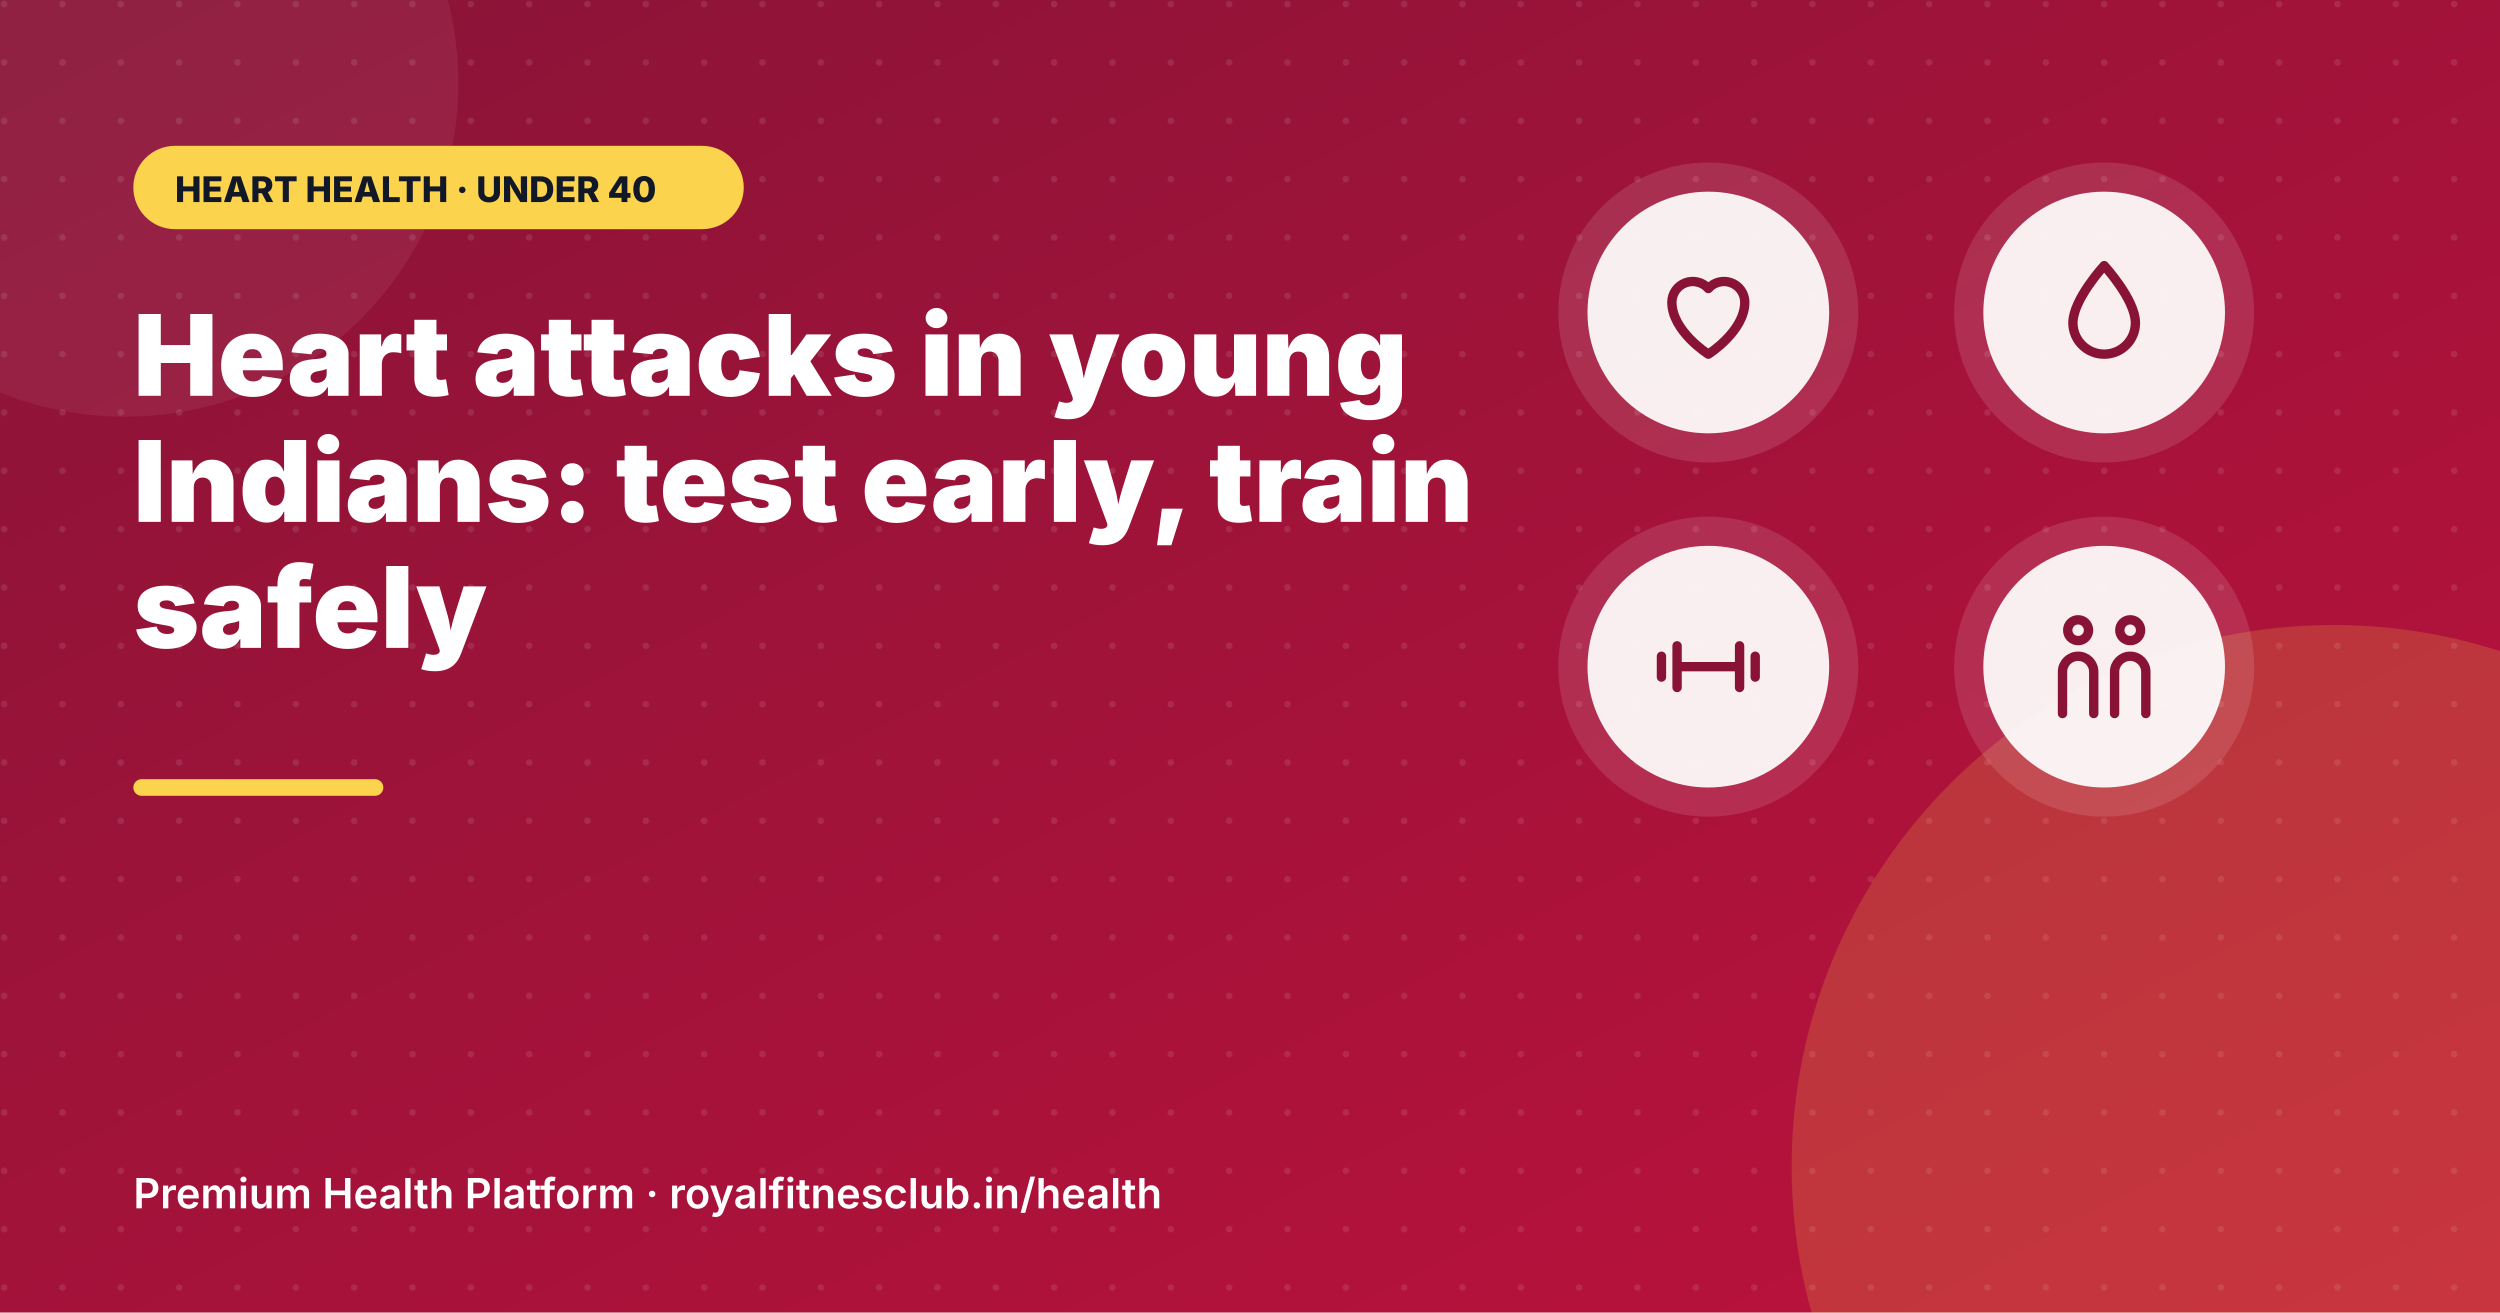
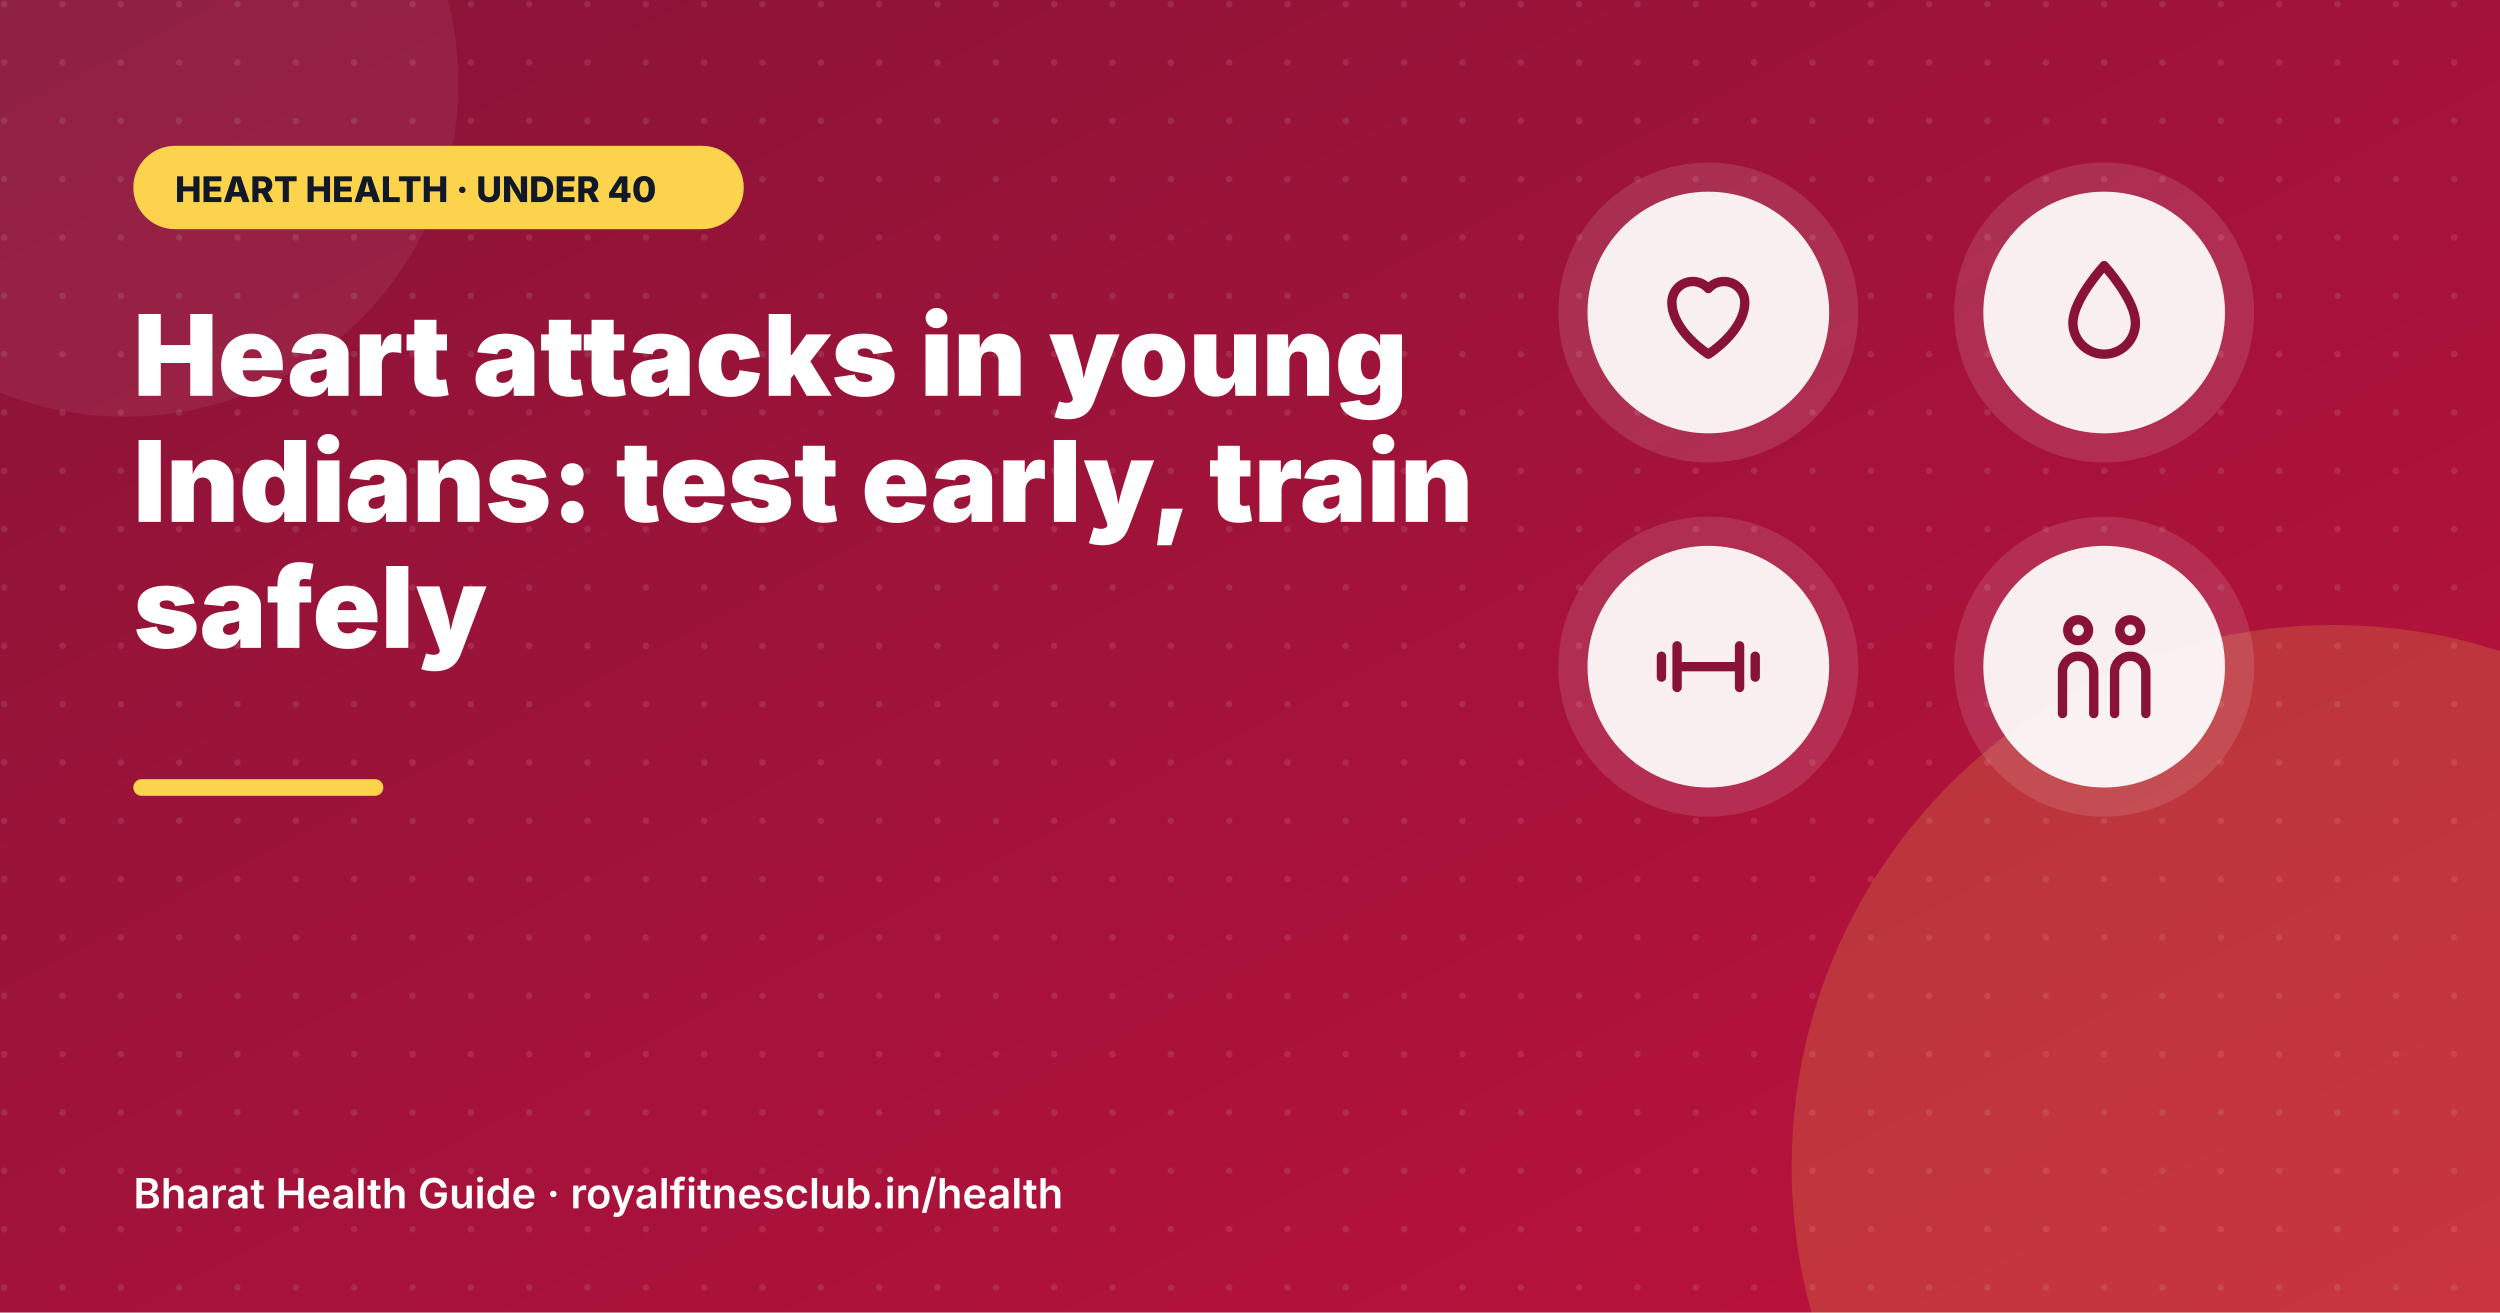
<svg xmlns="http://www.w3.org/2000/svg" width="1200" height="630" viewBox="0 0 1200 630" role="img">
  <defs>
    <linearGradient id="g" x1="0" y1="0" x2="1" y2="1">
      <stop offset="0" stop-color="#881337" />
      <stop offset="1" stop-color="#be123c" />
    </linearGradient>
    <pattern id="p" width="28" height="28" patternUnits="userSpaceOnUse">
      <circle cx="2" cy="2" r="1.6" fill="#ffffff" fill-opacity="0.10" />
    </pattern>
  </defs>
  <rect width="1200" height="630" fill="url(#g)" />
  <rect width="1200" height="630" fill="url(#p)" />
  <circle cx="1120" cy="560" r="260" fill="#fcd34d" fill-opacity="0.18" />
  <circle cx="60" cy="40" r="160" fill="#ffffff" fill-opacity="0.06" />
  <rect x="64" y="70" width="293" height="40" rx="20" fill="#fcd34d" />
  <text x="84" y="97" font-family="Inter, 'Noto Sans Devanagari', 'Segoe UI', Arial, sans-serif" font-size="17" font-weight="800" fill="#111827" text-anchor="start">HEART HEALTH · UNDER 40</text>
  <text x="64" y="190" font-family="Inter, 'Noto Sans Devanagari', 'Segoe UI', Arial, sans-serif" font-size="54" font-weight="900" fill="#ffffff" text-anchor="start">Heart attacks in young</text>
  <text x="64" y="250.48" font-family="Inter, 'Noto Sans Devanagari', 'Segoe UI', Arial, sans-serif" font-size="54" font-weight="900" fill="#ffffff" text-anchor="start">Indians: test early, train</text>
  <text x="64" y="310.96" font-family="Inter, 'Noto Sans Devanagari', 'Segoe UI', Arial, sans-serif" font-size="54" font-weight="900" fill="#ffffff" text-anchor="start">safely</text>
  <rect x="64" y="374" width="120" height="8" rx="4" fill="#fcd34d" />
-   <text x="64" y="580" font-family="Inter, 'Noto Sans Devanagari', 'Segoe UI', Arial, sans-serif" font-size="20" font-weight="600" fill="#ffffff" text-anchor="start">Premium Health Platform · royalfitnesclub.in/health</text>
+   <text x="64" y="580" font-family="Inter, 'Noto Sans Devanagari', 'Segoe UI', Arial, sans-serif" font-size="20" font-weight="600" fill="#ffffff" text-anchor="start">Bharat Health Guide · royalfitnesclub.in/health</text>
  <circle cx="820" cy="150" r="72" fill="#ffffff" fill-opacity="0.12" />
  <circle cx="820" cy="150" r="58" fill="#ffffff" fill-opacity="0.92" />
  <g transform="translate(790 120) scale(2.5)" fill="none" stroke="#881337" stroke-width="1.8" stroke-linecap="round" stroke-linejoin="round">
    <path d="M12 20s-7-4.4-7-10a4 4 0 017-2.6A4 4 0 0119 10c0 5.6-7 10-7 10z" />
  </g>
  <circle cx="1010" cy="150" r="72" fill="#ffffff" fill-opacity="0.12" />
  <circle cx="1010" cy="150" r="58" fill="#ffffff" fill-opacity="0.92" />
  <g transform="translate(980 120) scale(2.5)" fill="none" stroke="#881337" stroke-width="1.8" stroke-linecap="round" stroke-linejoin="round">
    <path d="M12 3s6 6.5 6 11a6 6 0 01-12 0c0-4.5 6-11 6-11z" />
  </g>
  <circle cx="820" cy="320" r="72" fill="#ffffff" fill-opacity="0.12" />
  <circle cx="820" cy="320" r="58" fill="#ffffff" fill-opacity="0.92" />
  <g transform="translate(790 290) scale(2.5)" fill="none" stroke="#881337" stroke-width="1.8" stroke-linecap="round" stroke-linejoin="round">
    <path d="M3 10v4M6 8v8M18 8v8M21 10v4M6 12h12" />
  </g>
  <circle cx="1010" cy="320" r="72" fill="#ffffff" fill-opacity="0.12" />
  <circle cx="1010" cy="320" r="58" fill="#ffffff" fill-opacity="0.92" />
  <g transform="translate(980 290) scale(2.5)" fill="none" stroke="#881337" stroke-width="1.8" stroke-linecap="round" stroke-linejoin="round">
    <path d="M7 7a2 2 0 100-4 2 2 0 000 4zM17 7a2 2 0 100-4 2 2 0 000 4zM4 21v-8a3 3 0 016 0v8M14 21v-8a3 3 0 016 0v8" />
  </g>
</svg>
